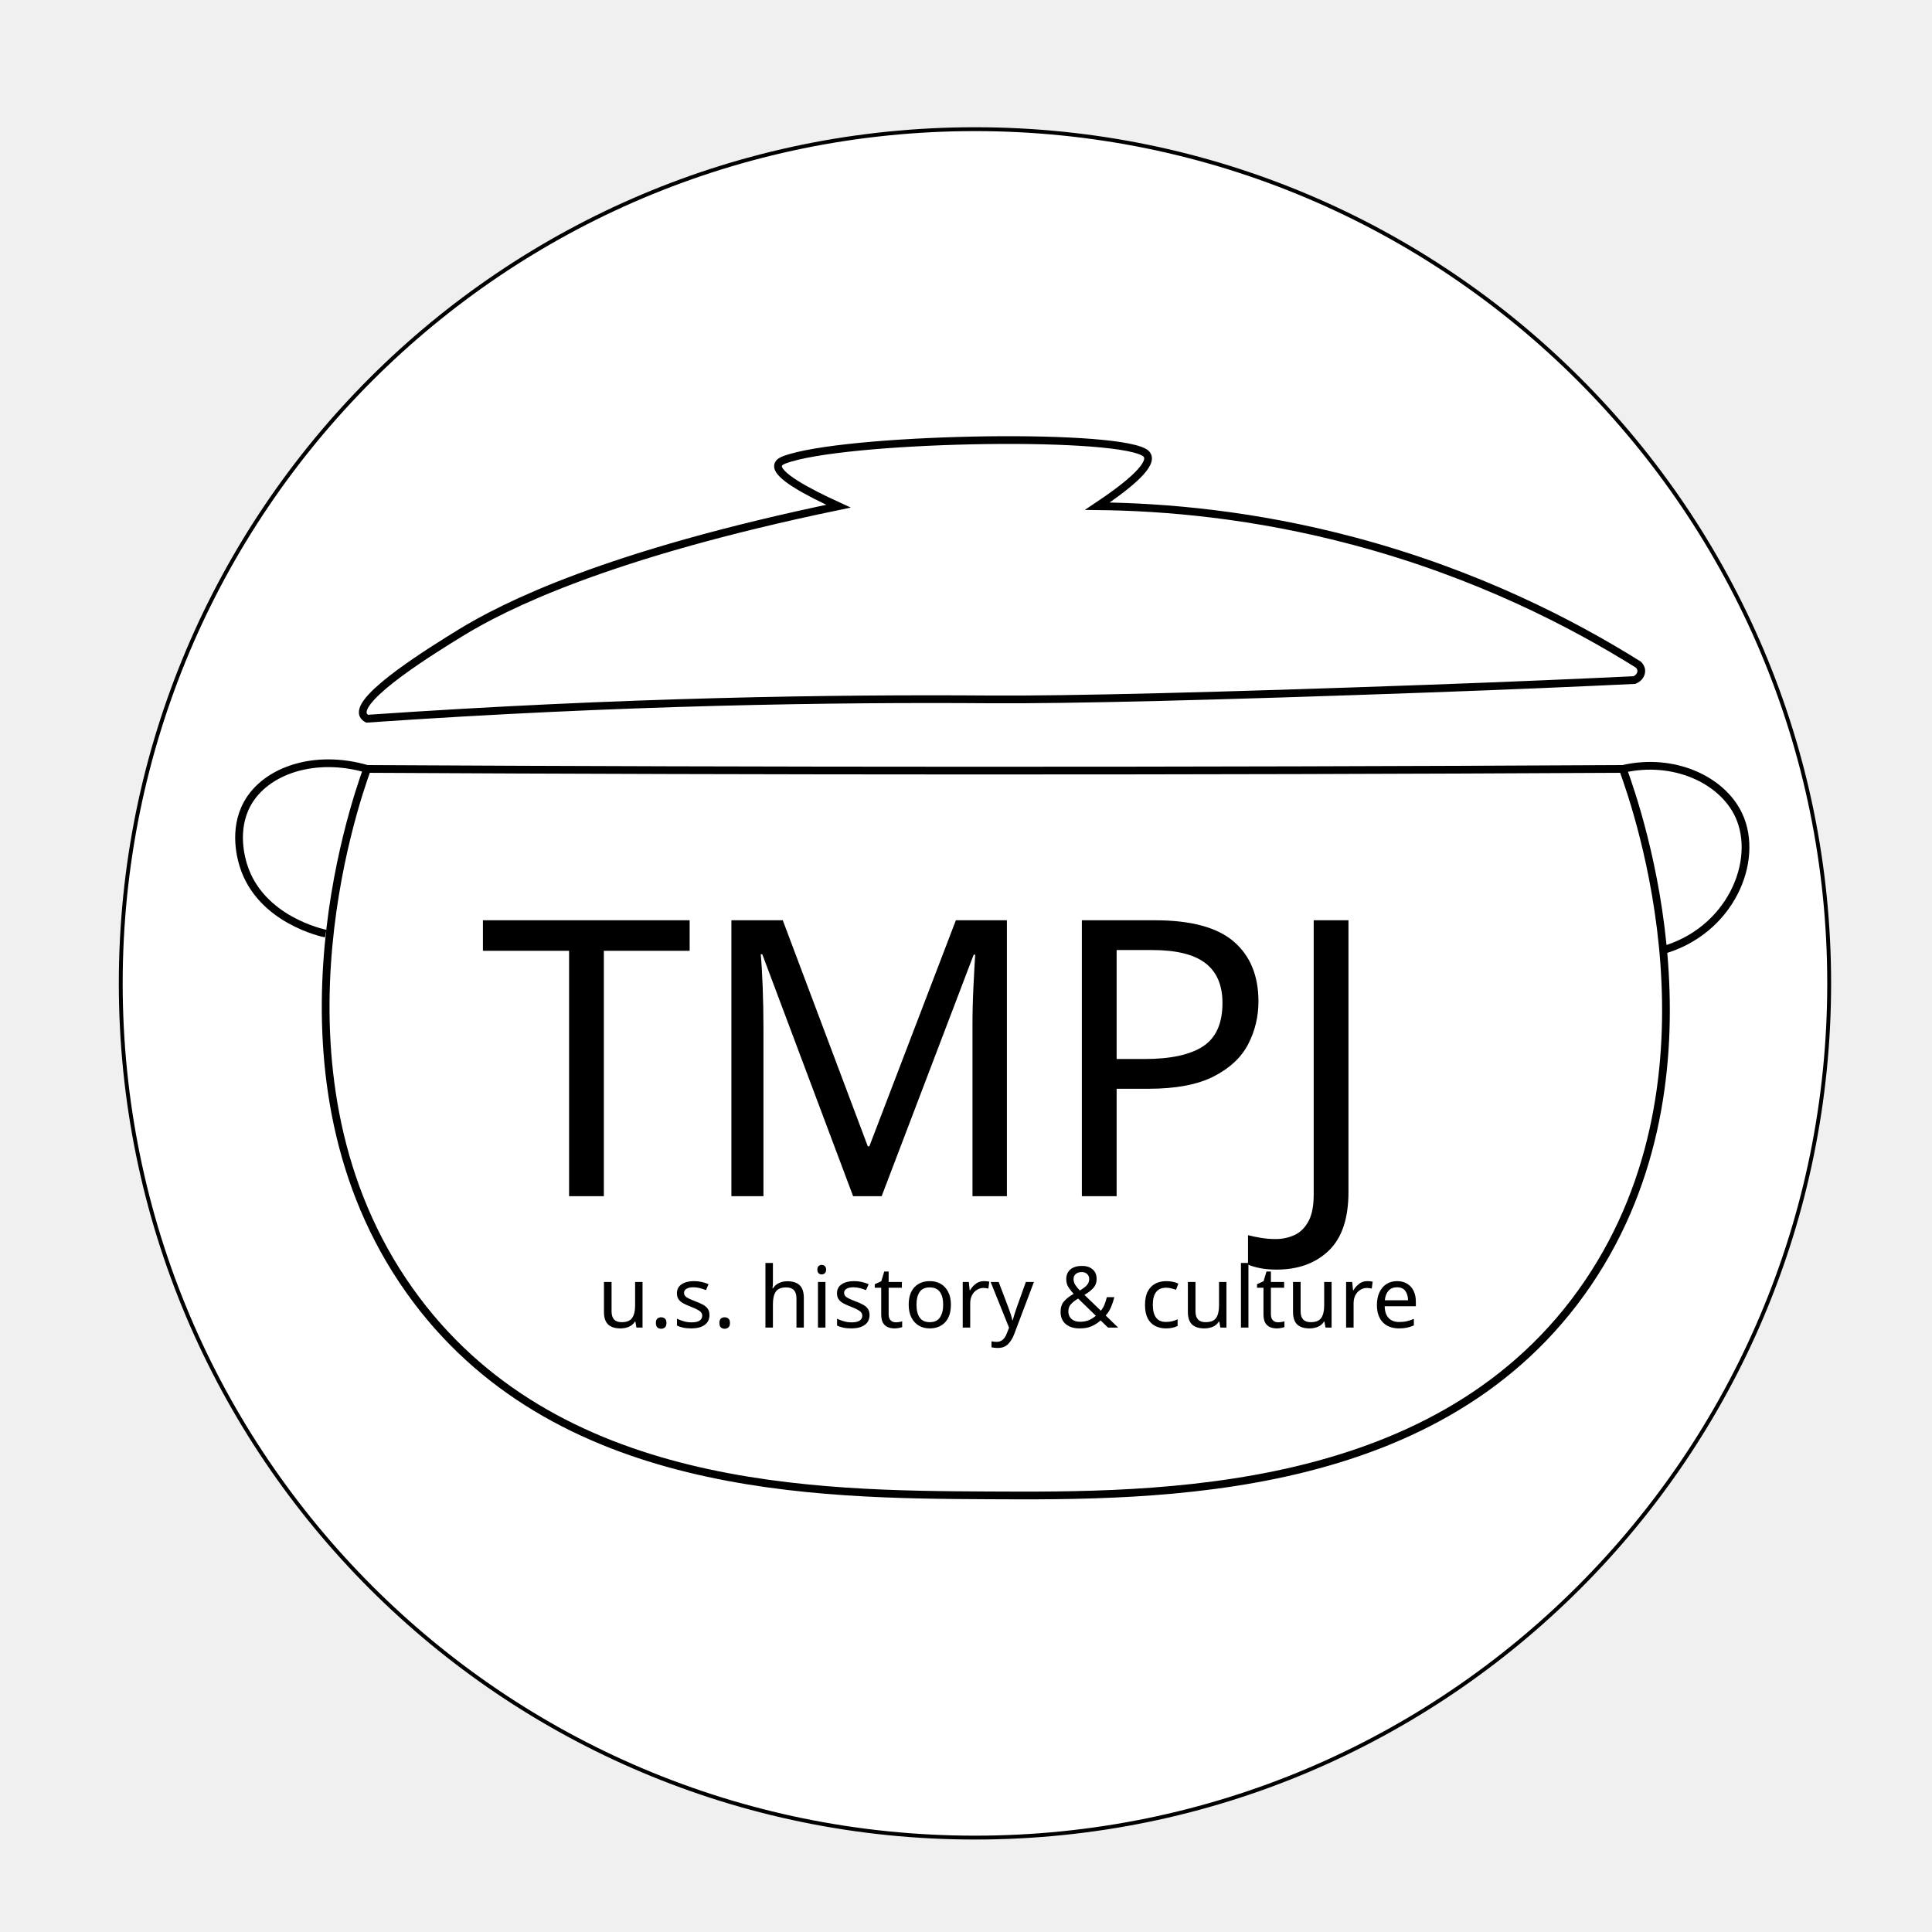
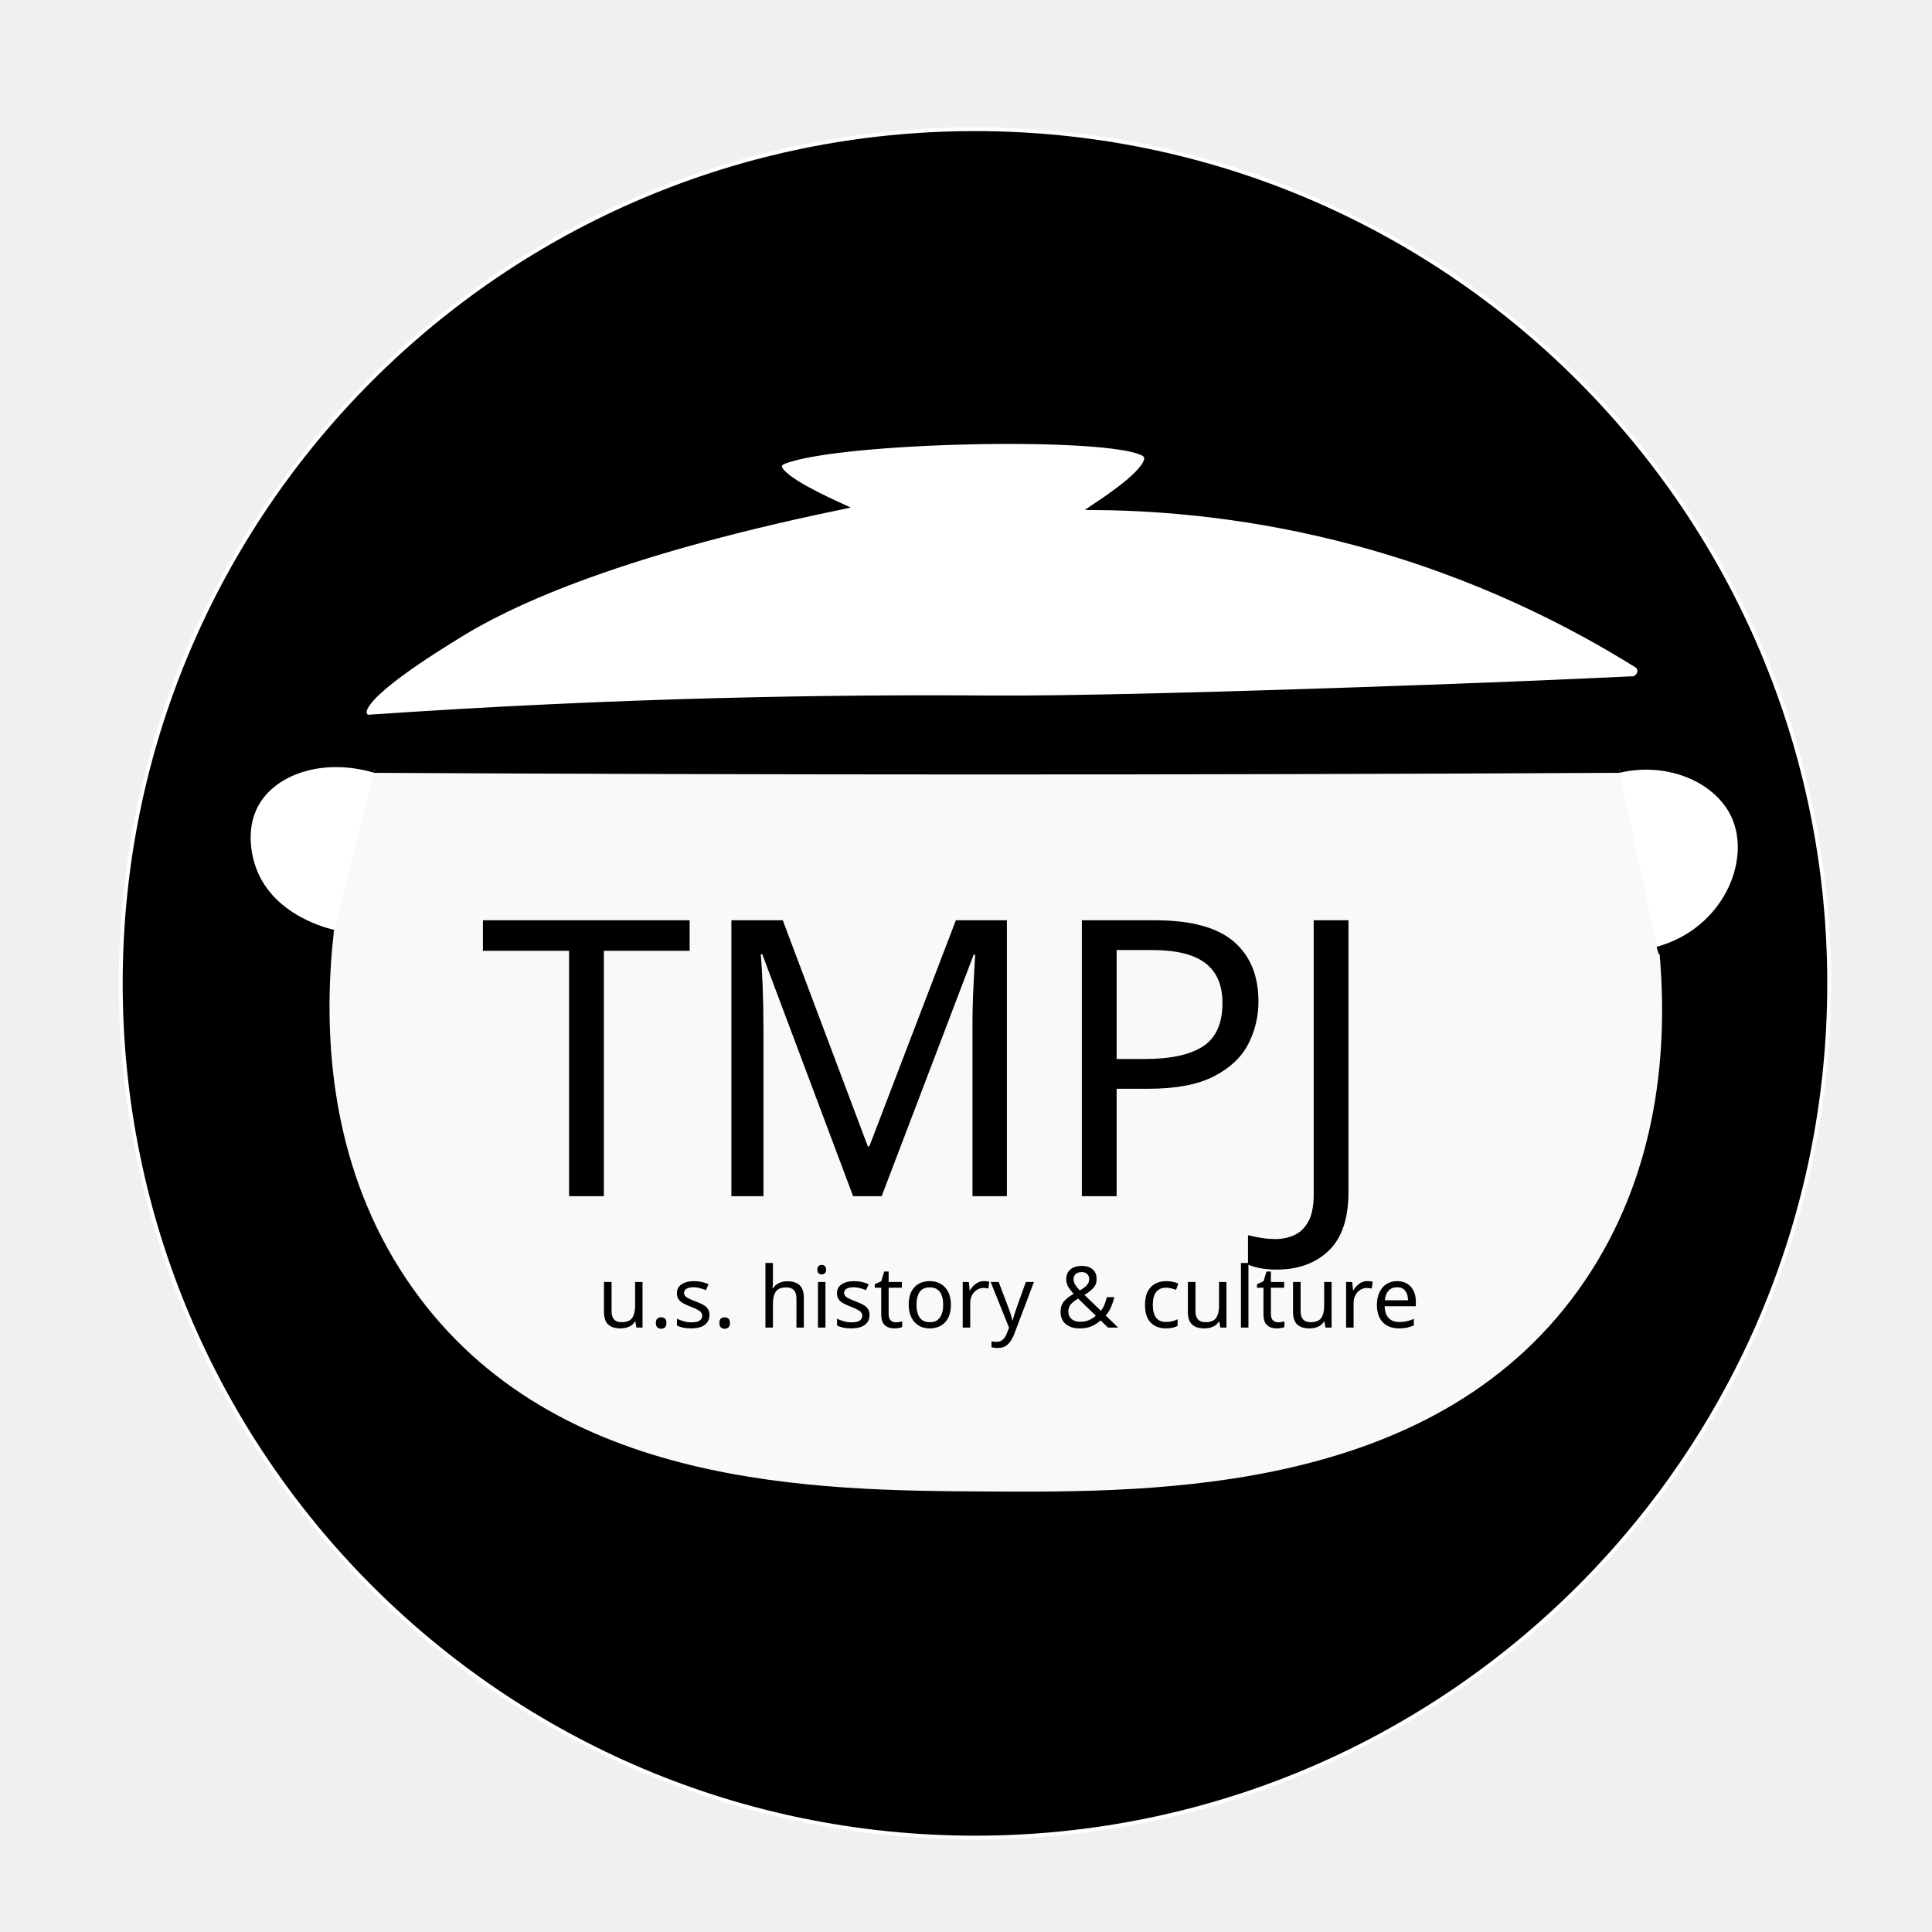
<svg xmlns="http://www.w3.org/2000/svg" version="1.1" id="Layer_1" x="0px" y="0px" viewBox="0 0 500 500" style="enable-background:new 0 0 500 500;" xml:space="preserve">
  <style type="text/css">
- 	.st0{fill:#FFFFFF;stroke:#000000;stroke-miterlimit:10;}
- 	.st1{font-family:'HiraginoSans-W0-83pv-RKSJ-H';}
- 	.st2{font-size:100px;}
- 	.st3{font-size:22px;}
- 	.st4{fill:none;stroke:#000000;stroke-width:2;stroke-miterlimit:10;}
+ 	.st0{stroke:#FFFFFF;stroke-miterlimit:10;}
+ 	.st1{fill:#F9F9F9;stroke:#000000;stroke-width:2;stroke-miterlimit:10;}
+ 	.st2{font-family:'HiraginoSans-W0-83pv-RKSJ-H';}
+ 	.st3{font-size:100px;}
+ 	.st4{font-size:22px;}
+ 	.st5{fill:#FFFFFF;stroke:#000000;stroke-width:2;stroke-miterlimit:10;}
</style>
  <circle class="st0" cx="252.32" cy="254.5" r="221.07" />
-   <text transform="matrix(1 0 0 1 123.9795 309.5703)" class="st1 st2">TMPJ</text>
-   <text transform="matrix(1 0 0 1 154.5693 343.5698)" class="st1 st3">u.s. history &amp; culture</text>
-   <path class="st4" d="M95,199c-3.46,9.56-27.83,80.29,11,135c37.18,52.38,105.42,52.76,149.67,53c43.91,0.23,117.65,0.63,155.33-55  c36.61-54.05,12.92-122.23,9-133c-56.23,0.3-112.45,0.44-168.67,0.43C199.22,199.42,147.11,199.28,95,199z" />
-   <path class="st4" d="M95,186c-0.33-0.18-0.79-0.48-1-1c-1.9-4.57,18.34-17.01,25.09-21.16c11.29-6.94,37.76-20.37,97.91-32.84  c-8.03-3.67-16.29-8.07-15.62-10.66c0.2-0.78,1.15-1.16,1.62-1.34c14.98-5.63,83.52-7.06,93-2c0.3,0.16,0.78,0.45,1,1  c1.14,2.82-6.2,8.46-13,13c17.65,0.19,40.6,2.16,66.48,9.06c31.87,8.49,56.61,21.37,73.52,31.94c0.18,0.17,0.71,0.71,0.76,1.51  c0.07,1.01-0.63,2.03-1.76,2.49c-12.46,0.59-31.06,1.42-53.63,2.23c-53.98,1.94-93.02,2.92-113.37,2.77  C216.18,180.71,161.21,181.44,95,186z" />
-   <path class="st4" d="M420,199c13.1-3.03,25.7,2.75,30,12c5.49,11.82-2.22,30.13-20,35" />
-   <path class="st4" d="M95,199c-13.42-3.93-26.2,0.32-31,9c-3.83,6.94-1.42,14.64-1,16c4.4,14.05,20.58,17.48,21.28,17.61" />
+   <path class="st1" d="M95,199c-3.46,9.56-27.83,80.29,11,135c37.18,52.38,105.42,52.76,149.67,53c43.91,0.23,117.65,0.63,155.33-55  c36.61-54.05,12.92-122.23,9-133c-56.23,0.3-112.45,0.44-168.67,0.43C199.22,199.42,147.11,199.28,95,199z" />
+   <text transform="matrix(1 0 0 1 123.9795 309.5703)" class="st2 st3">TMPJ</text>
+   <text transform="matrix(1 0 0 1 154.5693 343.5698)" class="st2 st4">u.s. history &amp; culture</text>
+   <path class="st5" d="M95,186c-0.33-0.18-0.79-0.48-1-1c-1.9-4.57,18.34-17.01,25.09-21.16c11.29-6.94,37.76-20.37,97.91-32.84  c-8.03-3.67-16.29-8.07-15.62-10.66c0.2-0.78,1.15-1.16,1.62-1.34c14.98-5.63,83.52-7.06,93-2c0.3,0.16,0.78,0.45,1,1  c1.14,2.82-6.2,8.46-13,13c17.65,0.19,40.6,2.16,66.48,9.06c31.87,8.49,56.61,21.37,73.52,31.94c0.18,0.17,0.71,0.71,0.76,1.51  c0.07,1.01-0.63,2.03-1.76,2.49c-12.46,0.59-31.06,1.42-53.63,2.23c-53.98,1.94-93.02,2.92-113.37,2.77  C216.18,180.71,161.21,181.44,95,186z" />
+   <path class="st5" d="M419,199c13.1-3.03,25.7,2.75,30,12c5.49,11.82-2.22,30.13-20,35" />
+   <path class="st5" d="M97,199c-13.42-3.93-26.2,0.32-31,9c-3.83,6.94-1.42,14.64-1,16c4.4,14.05,20.58,17.48,21.28,17.61" />
</svg>
